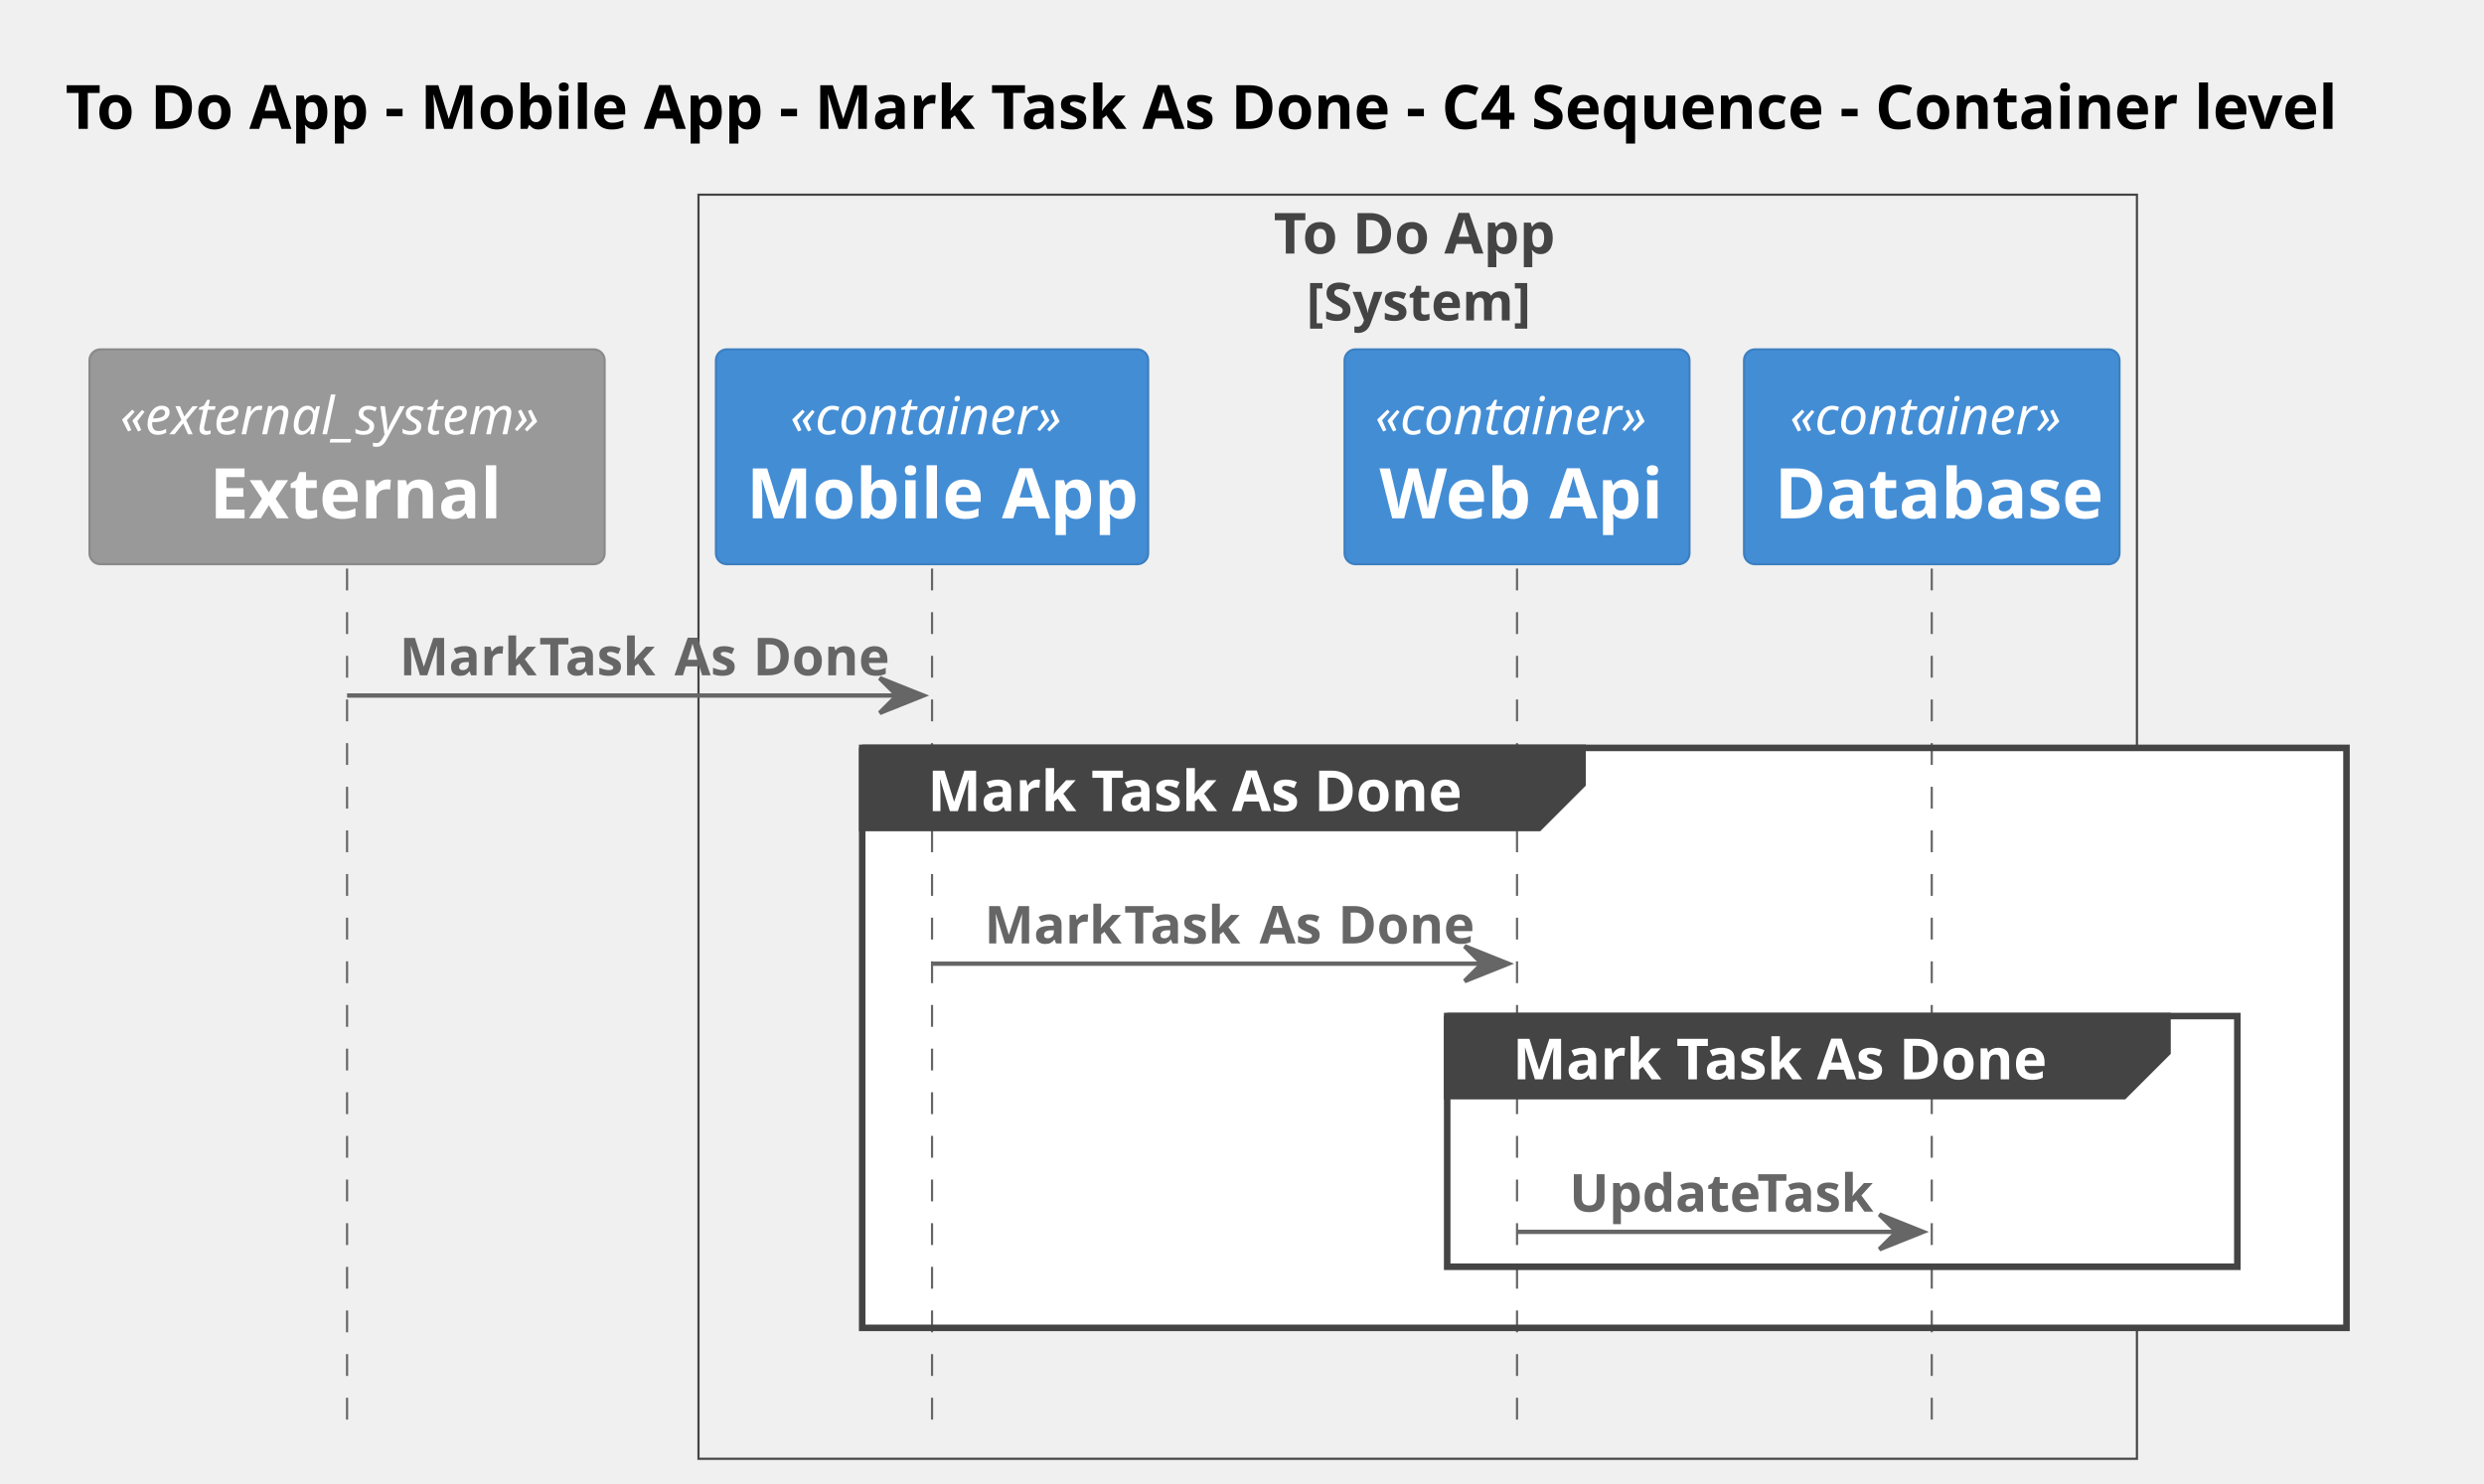
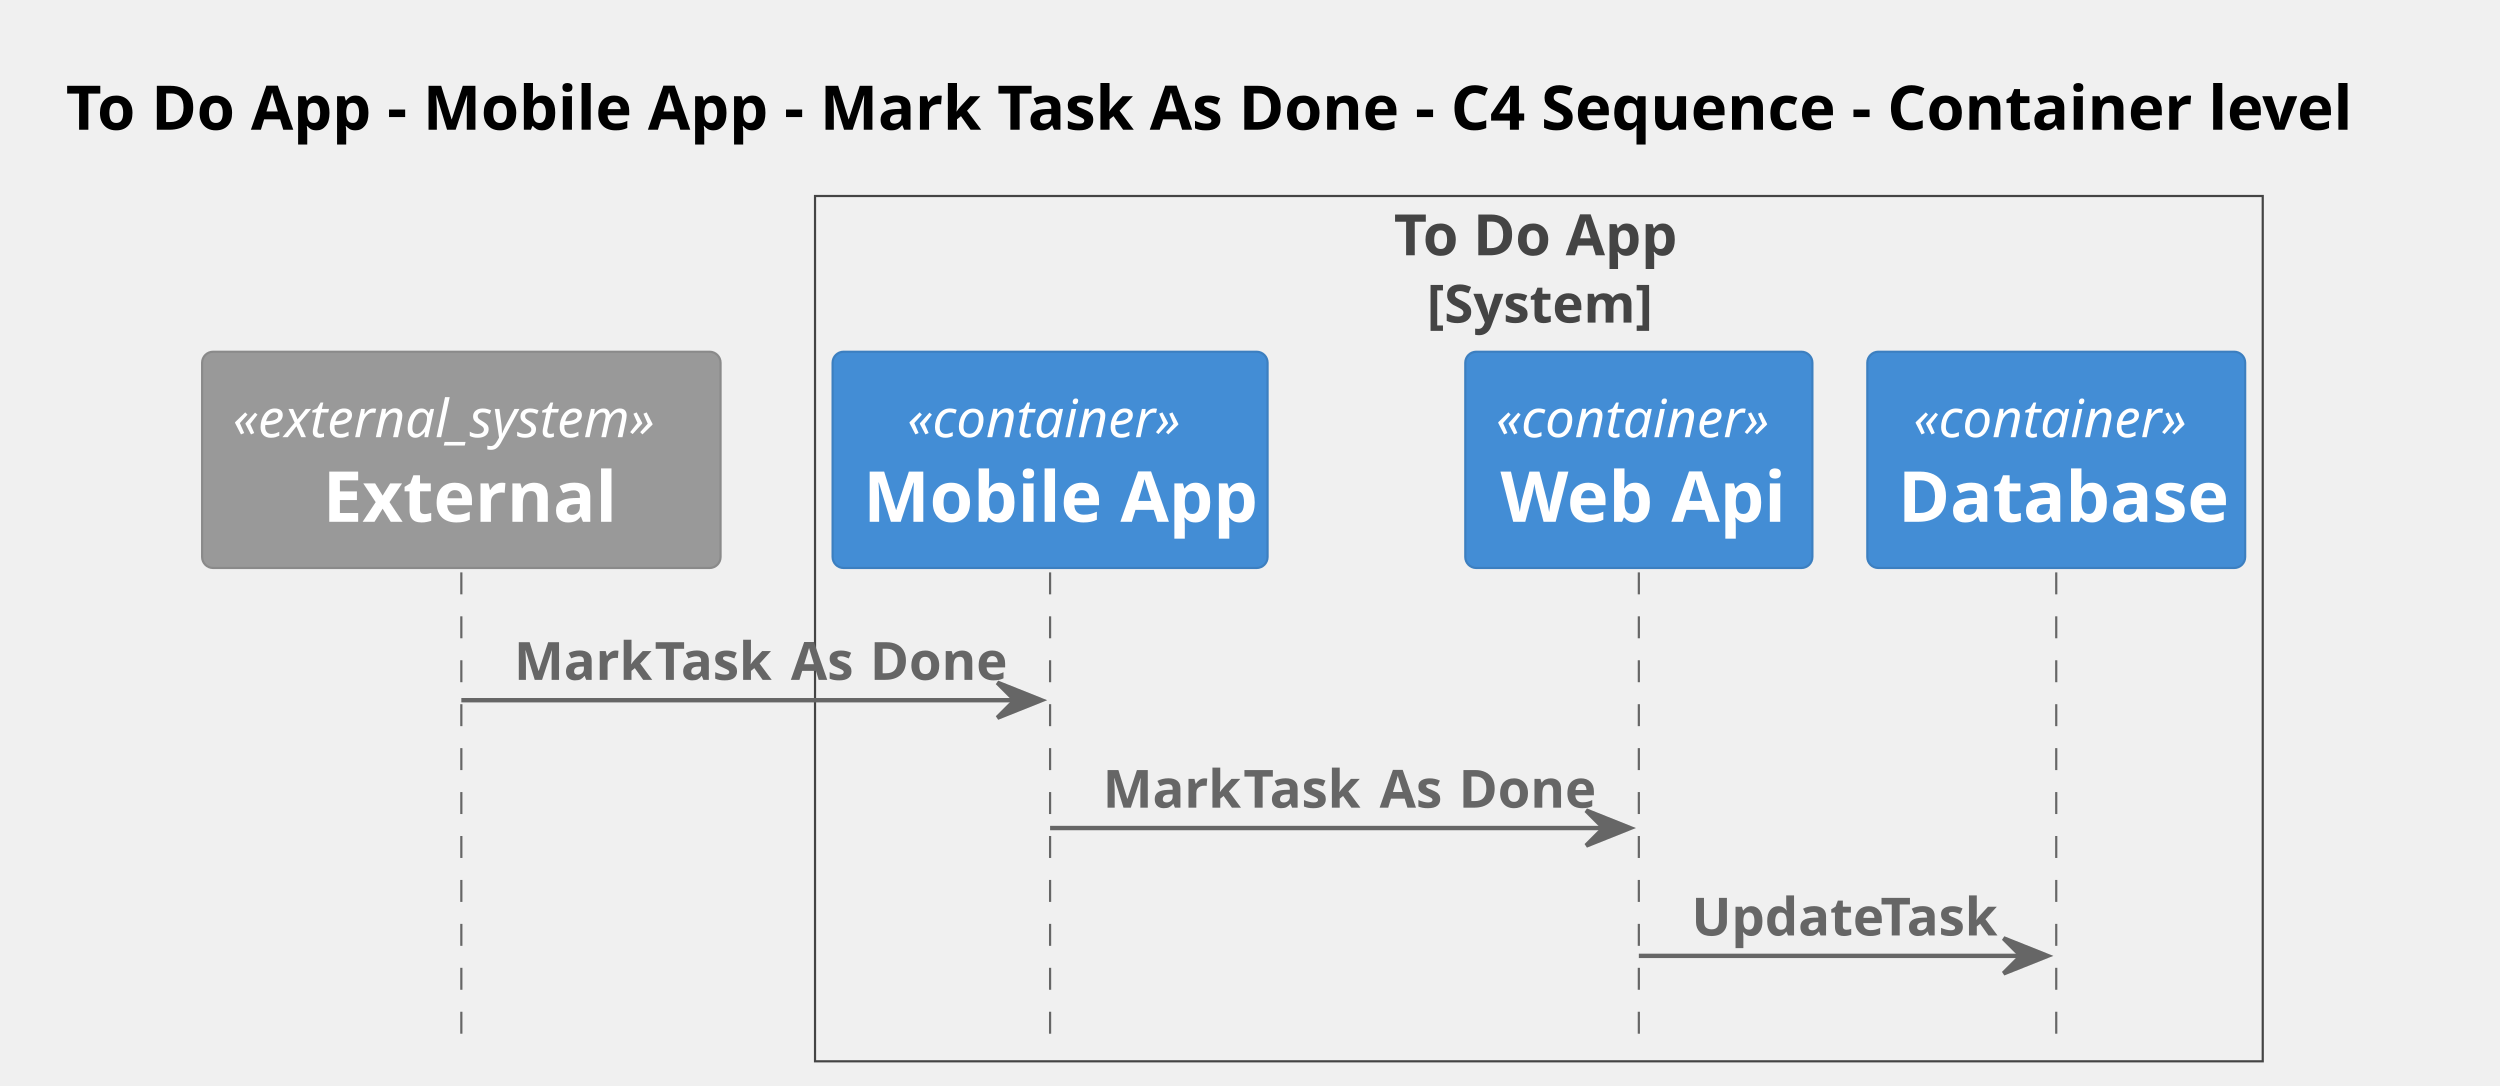
- <svg xmlns="http://www.w3.org/2000/svg" contentStyleType="text/css" height="340px" preserveAspectRatio="none" style="width:569px;height:340px;background:#FFFFFF;" version="1.1" viewBox="0 0 569 340" width="569px" zoomAndPan="magnify">
+ <svg xmlns="http://www.w3.org/2000/svg" contentStyleType="text/css" height="247px" preserveAspectRatio="none" style="width:569px;height:247px;background:#FFFFFF;" version="1.1" viewBox="0 0 569 247" width="569px" zoomAndPan="magnify">
  <defs />
  <g>
-     <rect fill="none" height="289.648" style="stroke:#444444;stroke-width:0.5;" width="329.5" x="160" y="44.609" />
-     <text fill="#444444" font-family="sans-serif" font-size="13" font-weight="bold" lengthAdjust="spacing" textLength="66" x="291.75" y="58.105">To Do App</text>
-     <text fill="#444444" font-family="sans-serif" font-size="12" font-weight="bold" lengthAdjust="spacing" textLength="51" x="299.25" y="73.418">[System]</text>
+     <rect fill="none" height="196.945" style="stroke:#444444;stroke-width:0.5;" width="329.5" x="185.5" y="44.609" />
+     <text fill="#444444" font-family="sans-serif" font-size="13" font-weight="bold" lengthAdjust="spacing" textLength="66" x="317.25" y="58.105">To Do App</text>
+     <text fill="#444444" font-family="sans-serif" font-size="12" font-weight="bold" lengthAdjust="spacing" textLength="51" x="324.75" y="73.418">[System]</text>
    <text fill="#000000" font-family="sans-serif" font-size="14" font-weight="bold" lengthAdjust="spacing" textLength="536" x="15" y="29.533">To Do App - Mobile App - Mark Task As Done - C4 Sequence - Container level</text>
-     <rect fill="#FFFFFF" height="132.891" style="stroke:#FFFFFF;stroke-width:1.0;" width="340" x="197.5" y="171.367" />
-     <rect fill="#FFFFFF" height="57.445" style="stroke:#FFFFFF;stroke-width:1.0;" width="181" x="331.5" y="232.812" />
-     <line style="stroke:#666666;stroke-width:0.5;stroke-dasharray:5.0,5.0;" x1="79.5" x2="79.5" y1="130.273" y2="328.258" />
-     <line style="stroke:#666666;stroke-width:0.5;stroke-dasharray:5.0,5.0;" x1="213.5" x2="213.5" y1="130.273" y2="328.258" />
-     <line style="stroke:#666666;stroke-width:0.5;stroke-dasharray:5.0,5.0;" x1="347.5" x2="347.5" y1="130.273" y2="328.258" />
-     <line style="stroke:#666666;stroke-width:0.5;stroke-dasharray:5.0,5.0;" x1="442.5" x2="442.5" y1="130.273" y2="328.258" />
-     <rect fill="#999999" height="49.219" rx="2.5" ry="2.5" style="stroke:#8A8A8A;stroke-width:0.5;" width="118" x="20.5" y="80.055" />
-     <text fill="#FFFFFF" font-family="sans-serif" font-size="12" font-style="italic" lengthAdjust="spacing" textLength="104" x="27.5" y="99.512">«external_system»</text>
-     <text fill="#FFFFFF" font-family="sans-serif" font-size="16" font-weight="bold" lengthAdjust="spacing" textLength="63" x="48" y="118.758">External</text>
-     <rect fill="#438DD5" height="49.219" rx="2.5" ry="2.5" style="stroke:#3C7FC0;stroke-width:0.5;" width="99" x="164" y="80.055" />
-     <text fill="#FFFFFF" font-family="sans-serif" font-size="12" font-style="italic" lengthAdjust="spacing" textLength="65" x="181" y="99.512">«container»</text>
-     <text fill="#FFFFFF" font-family="sans-serif" font-size="16" font-weight="bold" lengthAdjust="spacing" textLength="85" x="171" y="118.758">Mobile App</text>
-     <rect fill="#438DD5" height="49.219" rx="2.5" ry="2.5" style="stroke:#3C7FC0;stroke-width:0.5;" width="79" x="308" y="80.055" />
-     <text fill="#FFFFFF" font-family="sans-serif" font-size="12" font-style="italic" lengthAdjust="spacing" textLength="65" x="315" y="99.512">«container»</text>
-     <text fill="#FFFFFF" font-family="sans-serif" font-size="16" font-weight="bold" lengthAdjust="spacing" textLength="63" x="316" y="118.758">Web Api</text>
-     <rect fill="#438DD5" height="49.219" rx="2.5" ry="2.5" style="stroke:#3C7FC0;stroke-width:0.5;" width="86" x="399.5" y="80.055" />
-     <text fill="#FFFFFF" font-family="sans-serif" font-size="12" font-style="italic" lengthAdjust="spacing" textLength="65" x="410" y="99.512">«container»</text>
-     <text fill="#FFFFFF" font-family="sans-serif" font-size="16" font-weight="bold" lengthAdjust="spacing" textLength="72" x="406.5" y="118.758">Database</text>
-     <polygon fill="#666666" points="201.5,155.367,211.5,159.367,201.5,163.367,205.5,159.367" style="stroke:#666666;stroke-width:1.0;" />
-     <line style="stroke:#666666;stroke-width:1.0;" x1="79.5" x2="207.5" y1="159.367" y2="159.367" />
-     <text fill="#666666" font-family="sans-serif" font-size="12" font-weight="bold" lengthAdjust="spacing" textLength="29" x="91.5" y="154.731">Mark</text>
-     <text fill="#666666" font-family="sans-serif" font-size="12" font-weight="bold" lengthAdjust="spacing" textLength="3" x="120.5" y="154.731"> </text>
-     <text fill="#666666" font-family="sans-serif" font-size="12" font-weight="bold" lengthAdjust="spacing" textLength="28" x="123.5" y="154.731">Task</text>
-     <text fill="#666666" font-family="sans-serif" font-size="12" font-weight="bold" lengthAdjust="spacing" textLength="3" x="151.5" y="154.731"> </text>
-     <text fill="#666666" font-family="sans-serif" font-size="12" font-weight="bold" lengthAdjust="spacing" textLength="15" x="154.5" y="154.731">As</text>
-     <text fill="#666666" font-family="sans-serif" font-size="12" font-weight="bold" lengthAdjust="spacing" textLength="3" x="169.5" y="154.731"> </text>
-     <text fill="#666666" font-family="sans-serif" font-size="12" font-weight="bold" lengthAdjust="spacing" textLength="29" x="172.5" y="154.731">Done</text>
-     <path d="M197.5,171.367 L362.5,171.367 L362.5,179.719 L352.5,189.719 L197.5,189.719 L197.5,171.367 " fill="#444444" style="stroke:#444444;stroke-width:1.5;" />
-     <rect fill="none" height="132.891" style="stroke:#444444;stroke-width:1.5;" width="340" x="197.5" y="171.367" />
-     <text fill="#FFFFFF" font-family="sans-serif" font-size="13" font-weight="bold" lengthAdjust="spacing" textLength="120" x="212.5" y="185.862">Mark Task As Done</text>
-     <polygon fill="#666666" points="335.5,216.812,345.5,220.812,335.5,224.812,339.5,220.812" style="stroke:#666666;stroke-width:1.0;" />
-     <line style="stroke:#666666;stroke-width:1.0;" x1="213.5" x2="341.5" y1="220.812" y2="220.812" />
-     <text fill="#666666" font-family="sans-serif" font-size="12" font-weight="bold" lengthAdjust="spacing" textLength="29" x="225.5" y="216.176">Mark</text>
-     <text fill="#666666" font-family="sans-serif" font-size="12" font-weight="bold" lengthAdjust="spacing" textLength="3" x="254.5" y="216.176"> </text>
-     <text fill="#666666" font-family="sans-serif" font-size="12" font-weight="bold" lengthAdjust="spacing" textLength="28" x="257.5" y="216.176">Task</text>
-     <text fill="#666666" font-family="sans-serif" font-size="12" font-weight="bold" lengthAdjust="spacing" textLength="3" x="285.5" y="216.176"> </text>
-     <text fill="#666666" font-family="sans-serif" font-size="12" font-weight="bold" lengthAdjust="spacing" textLength="15" x="288.5" y="216.176">As</text>
-     <text fill="#666666" font-family="sans-serif" font-size="12" font-weight="bold" lengthAdjust="spacing" textLength="3" x="303.5" y="216.176"> </text>
-     <text fill="#666666" font-family="sans-serif" font-size="12" font-weight="bold" lengthAdjust="spacing" textLength="29" x="306.5" y="216.176">Done</text>
-     <path d="M331.5,232.812 L496.5,232.812 L496.5,241.164 L486.5,251.164 L331.5,251.164 L331.5,232.812 " fill="#444444" style="stroke:#444444;stroke-width:1.5;" />
-     <rect fill="none" height="57.445" style="stroke:#444444;stroke-width:1.5;" width="181" x="331.5" y="232.812" />
-     <text fill="#FFFFFF" font-family="sans-serif" font-size="13" font-weight="bold" lengthAdjust="spacing" textLength="120" x="346.5" y="247.308">Mark Task As Done</text>
-     <polygon fill="#666666" points="430.5,278.258,440.5,282.258,430.5,286.258,434.5,282.258" style="stroke:#666666;stroke-width:1.0;" />
-     <line style="stroke:#666666;stroke-width:1.0;" x1="347.5" x2="436.5" y1="282.258" y2="282.258" />
-     <text fill="#666666" font-family="sans-serif" font-size="12" font-weight="bold" lengthAdjust="spacing" textLength="40" x="359.5" y="277.621">Update</text>
-     <text fill="#666666" font-family="sans-serif" font-size="12" font-weight="bold" lengthAdjust="spacing" textLength="3" x="399.5" y="277.621"> </text>
-     <text fill="#666666" font-family="sans-serif" font-size="12" font-weight="bold" lengthAdjust="spacing" textLength="28" x="402.5" y="277.621">Task</text>
+     <line style="stroke:#666666;stroke-width:0.5;stroke-dasharray:5.0,5.0;" x1="105" x2="105" y1="130.273" y2="235.555" />
+     <line style="stroke:#666666;stroke-width:0.5;stroke-dasharray:5.0,5.0;" x1="239" x2="239" y1="130.273" y2="235.555" />
+     <line style="stroke:#666666;stroke-width:0.5;stroke-dasharray:5.0,5.0;" x1="373" x2="373" y1="130.273" y2="235.555" />
+     <line style="stroke:#666666;stroke-width:0.5;stroke-dasharray:5.0,5.0;" x1="468" x2="468" y1="130.273" y2="235.555" />
+     <rect fill="#999999" height="49.219" rx="2.5" ry="2.5" style="stroke:#8A8A8A;stroke-width:0.5;" width="118" x="46" y="80.055" />
+     <text fill="#FFFFFF" font-family="sans-serif" font-size="12" font-style="italic" lengthAdjust="spacing" textLength="104" x="53" y="99.512">«external_system»</text>
+     <text fill="#FFFFFF" font-family="sans-serif" font-size="16" font-weight="bold" lengthAdjust="spacing" textLength="63" x="73.5" y="118.758">External</text>
+     <rect fill="#438DD5" height="49.219" rx="2.5" ry="2.5" style="stroke:#3C7FC0;stroke-width:0.5;" width="99" x="189.5" y="80.055" />
+     <text fill="#FFFFFF" font-family="sans-serif" font-size="12" font-style="italic" lengthAdjust="spacing" textLength="65" x="206.5" y="99.512">«container»</text>
+     <text fill="#FFFFFF" font-family="sans-serif" font-size="16" font-weight="bold" lengthAdjust="spacing" textLength="85" x="196.5" y="118.758">Mobile App</text>
+     <rect fill="#438DD5" height="49.219" rx="2.5" ry="2.5" style="stroke:#3C7FC0;stroke-width:0.5;" width="79" x="333.5" y="80.055" />
+     <text fill="#FFFFFF" font-family="sans-serif" font-size="12" font-style="italic" lengthAdjust="spacing" textLength="65" x="340.5" y="99.512">«container»</text>
+     <text fill="#FFFFFF" font-family="sans-serif" font-size="16" font-weight="bold" lengthAdjust="spacing" textLength="63" x="341.5" y="118.758">Web Api</text>
+     <rect fill="#438DD5" height="49.219" rx="2.5" ry="2.5" style="stroke:#3C7FC0;stroke-width:0.5;" width="86" x="425" y="80.055" />
+     <text fill="#FFFFFF" font-family="sans-serif" font-size="12" font-style="italic" lengthAdjust="spacing" textLength="65" x="435.5" y="99.512">«container»</text>
+     <text fill="#FFFFFF" font-family="sans-serif" font-size="16" font-weight="bold" lengthAdjust="spacing" textLength="72" x="432" y="118.758">Database</text>
+     <polygon fill="#666666" points="227,155.367,237,159.367,227,163.367,231,159.367" style="stroke:#666666;stroke-width:1.0;" />
+     <line style="stroke:#666666;stroke-width:1.0;" x1="105" x2="233" y1="159.367" y2="159.367" />
+     <text fill="#666666" font-family="sans-serif" font-size="12" font-weight="bold" lengthAdjust="spacing" textLength="29" x="117" y="154.731">Mark</text>
+     <text fill="#666666" font-family="sans-serif" font-size="12" font-weight="bold" lengthAdjust="spacing" textLength="3" x="146" y="154.731"> </text>
+     <text fill="#666666" font-family="sans-serif" font-size="12" font-weight="bold" lengthAdjust="spacing" textLength="28" x="149" y="154.731">Task</text>
+     <text fill="#666666" font-family="sans-serif" font-size="12" font-weight="bold" lengthAdjust="spacing" textLength="3" x="177" y="154.731"> </text>
+     <text fill="#666666" font-family="sans-serif" font-size="12" font-weight="bold" lengthAdjust="spacing" textLength="15" x="180" y="154.731">As</text>
+     <text fill="#666666" font-family="sans-serif" font-size="12" font-weight="bold" lengthAdjust="spacing" textLength="3" x="195" y="154.731"> </text>
+     <text fill="#666666" font-family="sans-serif" font-size="12" font-weight="bold" lengthAdjust="spacing" textLength="29" x="198" y="154.731">Done</text>
+     <polygon fill="#666666" points="361,184.461,371,188.461,361,192.461,365,188.461" style="stroke:#666666;stroke-width:1.0;" />
+     <line style="stroke:#666666;stroke-width:1.0;" x1="239" x2="367" y1="188.461" y2="188.461" />
+     <text fill="#666666" font-family="sans-serif" font-size="12" font-weight="bold" lengthAdjust="spacing" textLength="29" x="251" y="183.824">Mark</text>
+     <text fill="#666666" font-family="sans-serif" font-size="12" font-weight="bold" lengthAdjust="spacing" textLength="3" x="280" y="183.824"> </text>
+     <text fill="#666666" font-family="sans-serif" font-size="12" font-weight="bold" lengthAdjust="spacing" textLength="28" x="283" y="183.824">Task</text>
+     <text fill="#666666" font-family="sans-serif" font-size="12" font-weight="bold" lengthAdjust="spacing" textLength="3" x="311" y="183.824"> </text>
+     <text fill="#666666" font-family="sans-serif" font-size="12" font-weight="bold" lengthAdjust="spacing" textLength="15" x="314" y="183.824">As</text>
+     <text fill="#666666" font-family="sans-serif" font-size="12" font-weight="bold" lengthAdjust="spacing" textLength="3" x="329" y="183.824"> </text>
+     <text fill="#666666" font-family="sans-serif" font-size="12" font-weight="bold" lengthAdjust="spacing" textLength="29" x="332" y="183.824">Done</text>
+     <polygon fill="#666666" points="456,213.555,466,217.555,456,221.555,460,217.555" style="stroke:#666666;stroke-width:1.0;" />
+     <line style="stroke:#666666;stroke-width:1.0;" x1="373" x2="462" y1="217.555" y2="217.555" />
+     <text fill="#666666" font-family="sans-serif" font-size="12" font-weight="bold" lengthAdjust="spacing" textLength="40" x="385" y="212.918">Update</text>
+     <text fill="#666666" font-family="sans-serif" font-size="12" font-weight="bold" lengthAdjust="spacing" textLength="3" x="425" y="212.918"> </text>
+     <text fill="#666666" font-family="sans-serif" font-size="12" font-weight="bold" lengthAdjust="spacing" textLength="28" x="428" y="212.918">Task</text>
  </g>
</svg>
